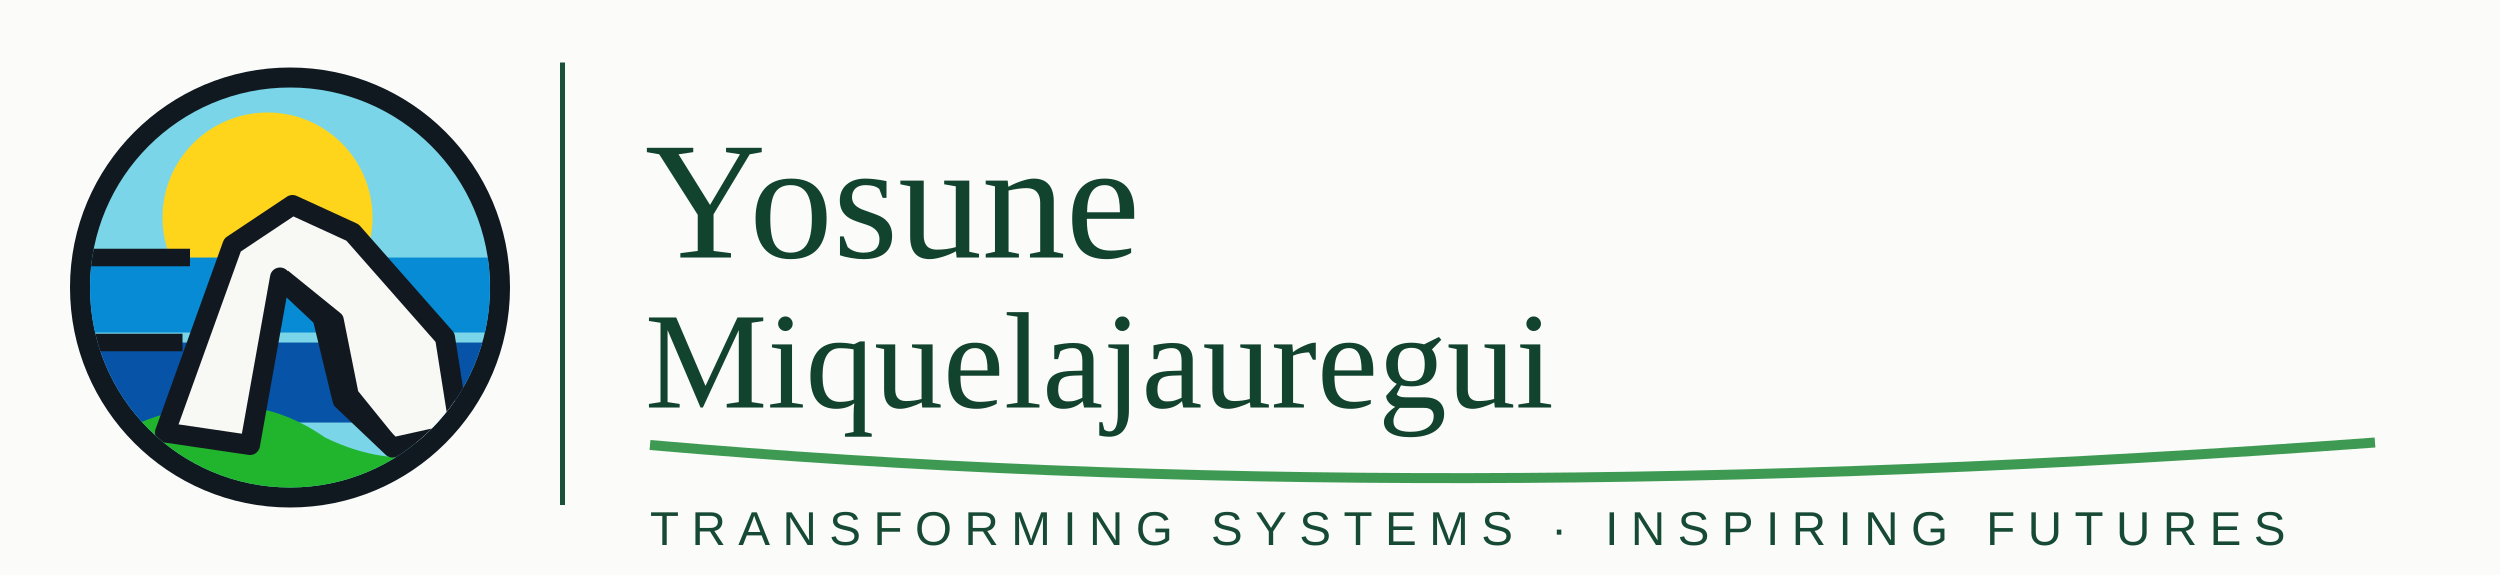
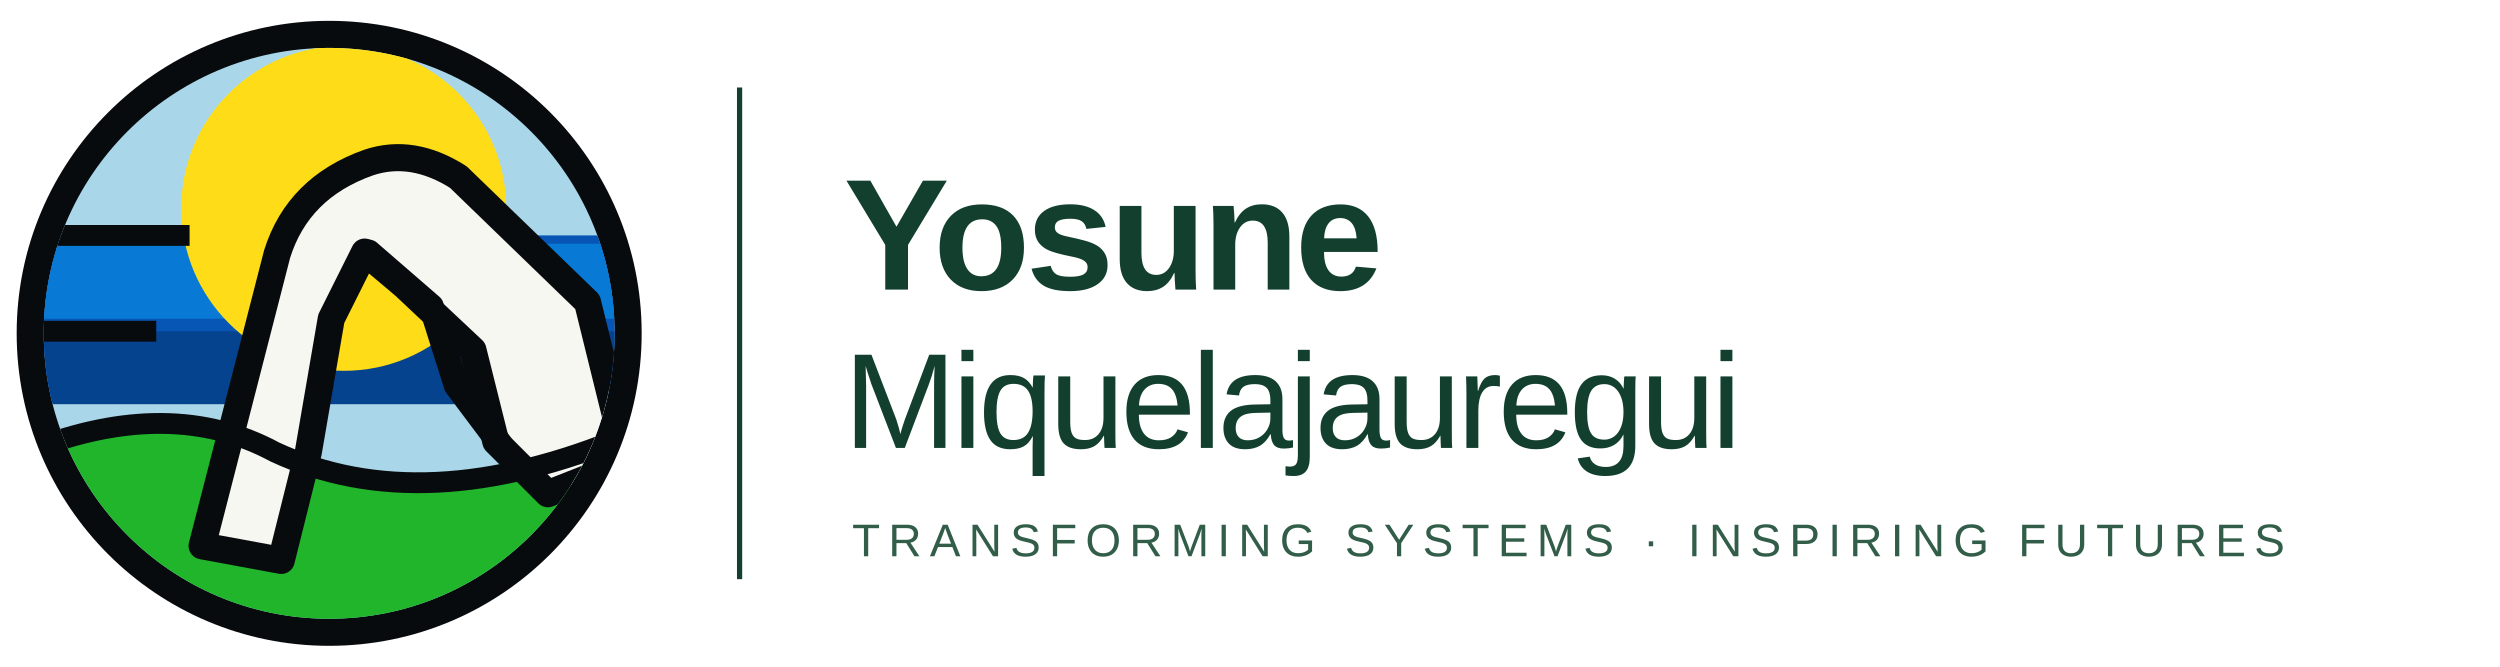
- <svg xmlns="http://www.w3.org/2000/svg" viewBox="0 0 1000 230" role="img" aria-labelledby="title desc">
-   <rect width="1000" height="230" fill="#fbfcfa" />
-   <g transform="translate(18 15)">
-     <circle cx="98" cy="100" r="88" fill="#101820" />
-     <clipPath id="c">
-       <circle cx="98" cy="100" r="80" />
+ <svg xmlns="http://www.w3.org/2000/svg" viewBox="0 0 1200 320" role="img" aria-labelledby="title desc">
+   <defs>
+     <clipPath id="emblemClip">
+       <circle cx="158" cy="158" r="137" />
    </clipPath>
-     <g clip-path="url(#c)">
-       <rect x="18" y="20" width="160" height="160" fill="#79d5e7" />
-       <circle cx="89" cy="72" r="42" fill="#ffd51b" />
-       <path d="M18 88H178V118H18Z" fill="#078bd4" />
-       <path d="M18 122H178V154H18Z" fill="#0753a7" />
-       <path d="M18 164 Q72 132 112 160 Q147 177 178 158V190H18Z" fill="#21b52e" />
-       <path d="M48 158 L75 83 L99 67 L123 78 L160 120 L166 158 L139 164 L119 145 L111 112 L94 96 L82 163Z" fill="#f8f8f4" stroke="#111820" stroke-width="8" stroke-linejoin="round" />
-       <path d="M95 96 L116 113 L122 143 L139 164" fill="none" stroke="#111820" stroke-width="7" stroke-linejoin="round" />
-       <path d="M18 88H58 M18 122H55" stroke="#111820" stroke-width="7" />
+   </defs>
+   <g transform="translate(0 2)">
+     <circle cx="158" cy="158" r="150" fill="#080b0d" />
+     <g clip-path="url(#emblemClip)">
+       <rect x="15" y="15" width="286" height="286" fill="#a9d7e9" />
+       <path d="M15 111H300V190H15Z" fill="#0755b4" />
+       <path d="M15 115H300V151H15Z" fill="#0879d5" />
+       <path d="M15 157H300V192H15Z" fill="#06438f" />
+       <circle cx="165" cy="98" r="78" fill="#ffdc18" />
+       <path d="M15 214 Q82 188 132 215 Q203 248 301 207V305H15Z" fill="#21b52c" />
+       <path d="M97 260 L133 120 Q143 88 177 76 Q198 69 220 83 L282 143 L301 220 L263 235 L238 210 L227 166 L194 135 L175 119 L159 151 L148 215 L135 267Z" fill="#f7f7f2" stroke="#080b0d" stroke-width="13" stroke-linejoin="round" />
+       <path d="M177 119 L207 145 L219 183 L240 211" fill="none" stroke="#080b0d" stroke-width="12" stroke-linecap="round" stroke-linejoin="round" />
+       <path d="M15 111H91 M15 157H75" fill="none" stroke="#080b0d" stroke-width="10" />
+       <path d="M15 214 Q82 188 132 215 Q203 248 301 207" fill="none" stroke="#080b0d" stroke-width="10" />
    </g>
-     <circle cx="98" cy="100" r="84" fill="none" stroke="#101820" stroke-width="7" />
+     <circle cx="158" cy="158" r="143" fill="none" stroke="#080b0d" stroke-width="9" />
  </g>
-   <path d="M225 25V202" stroke="#1b5138" stroke-width="2" />
-   <text x="258" y="103" fill="#12432e" font-family="Georgia, 'Times New Roman', serif" font-size="67">Yosune</text>
-   <text x="258" y="163" fill="#12432e" font-family="Georgia, 'Times New Roman', serif" font-size="55">Miquelajauregui</text>
-   <path d="M260 178 Q570 205 950 177" fill="none" stroke="#3e9a52" stroke-width="4" />
-   <text x="260" y="218" fill="#174a34" font-family="Arial, sans-serif" font-size="19" letter-spacing="5">TRANSFORMING SYSTEMS  ·  INSPIRING FUTURES</text>
+   <path d="M355 42V278" stroke="#153f30" stroke-width="2.5" />
+   <text x="405" y="139" fill="#123f2e" font-family="Arial, Helvetica, sans-serif" font-size="76" font-weight="600" letter-spacing="-2">Yosune</text>
+   <text x="405" y="215" fill="#123f2e" font-family="Arial, Helvetica, sans-serif" font-size="65" font-weight="500" letter-spacing="-2">Miquelajauregui</text>
+   <text x="409" y="267" fill="#315d49" font-family="Arial, Helvetica, sans-serif" font-size="22" font-weight="500" letter-spacing="4">TRANSFORMING SYSTEMS  ·  INSPIRING FUTURES</text>
</svg>
